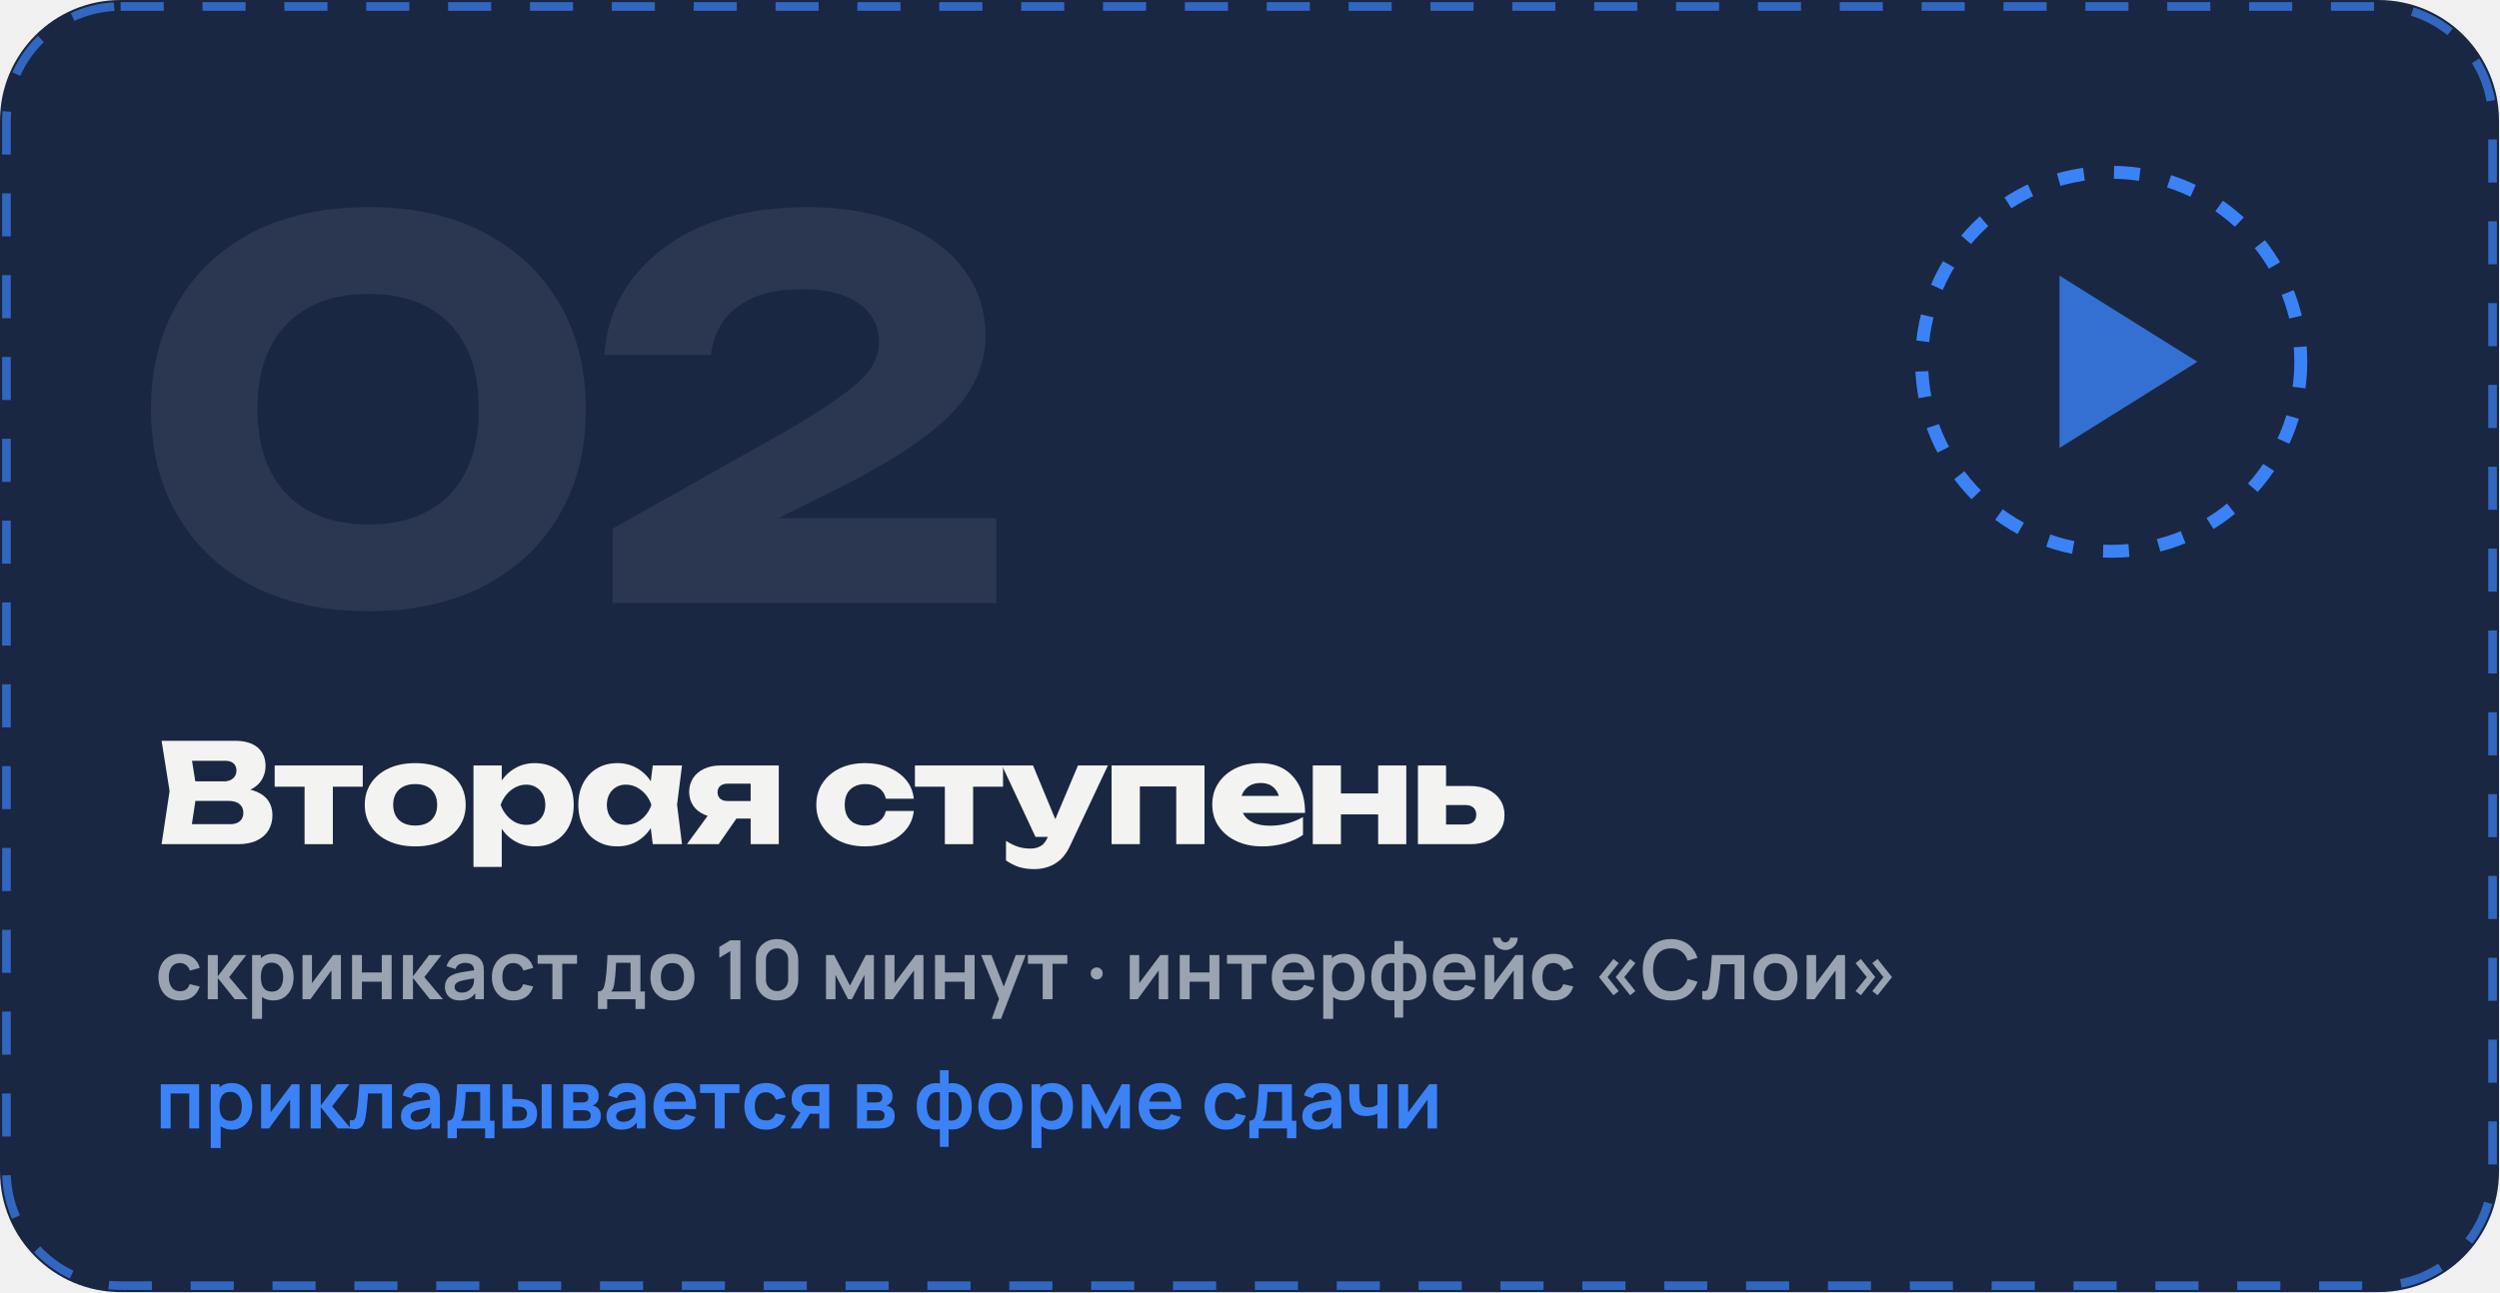
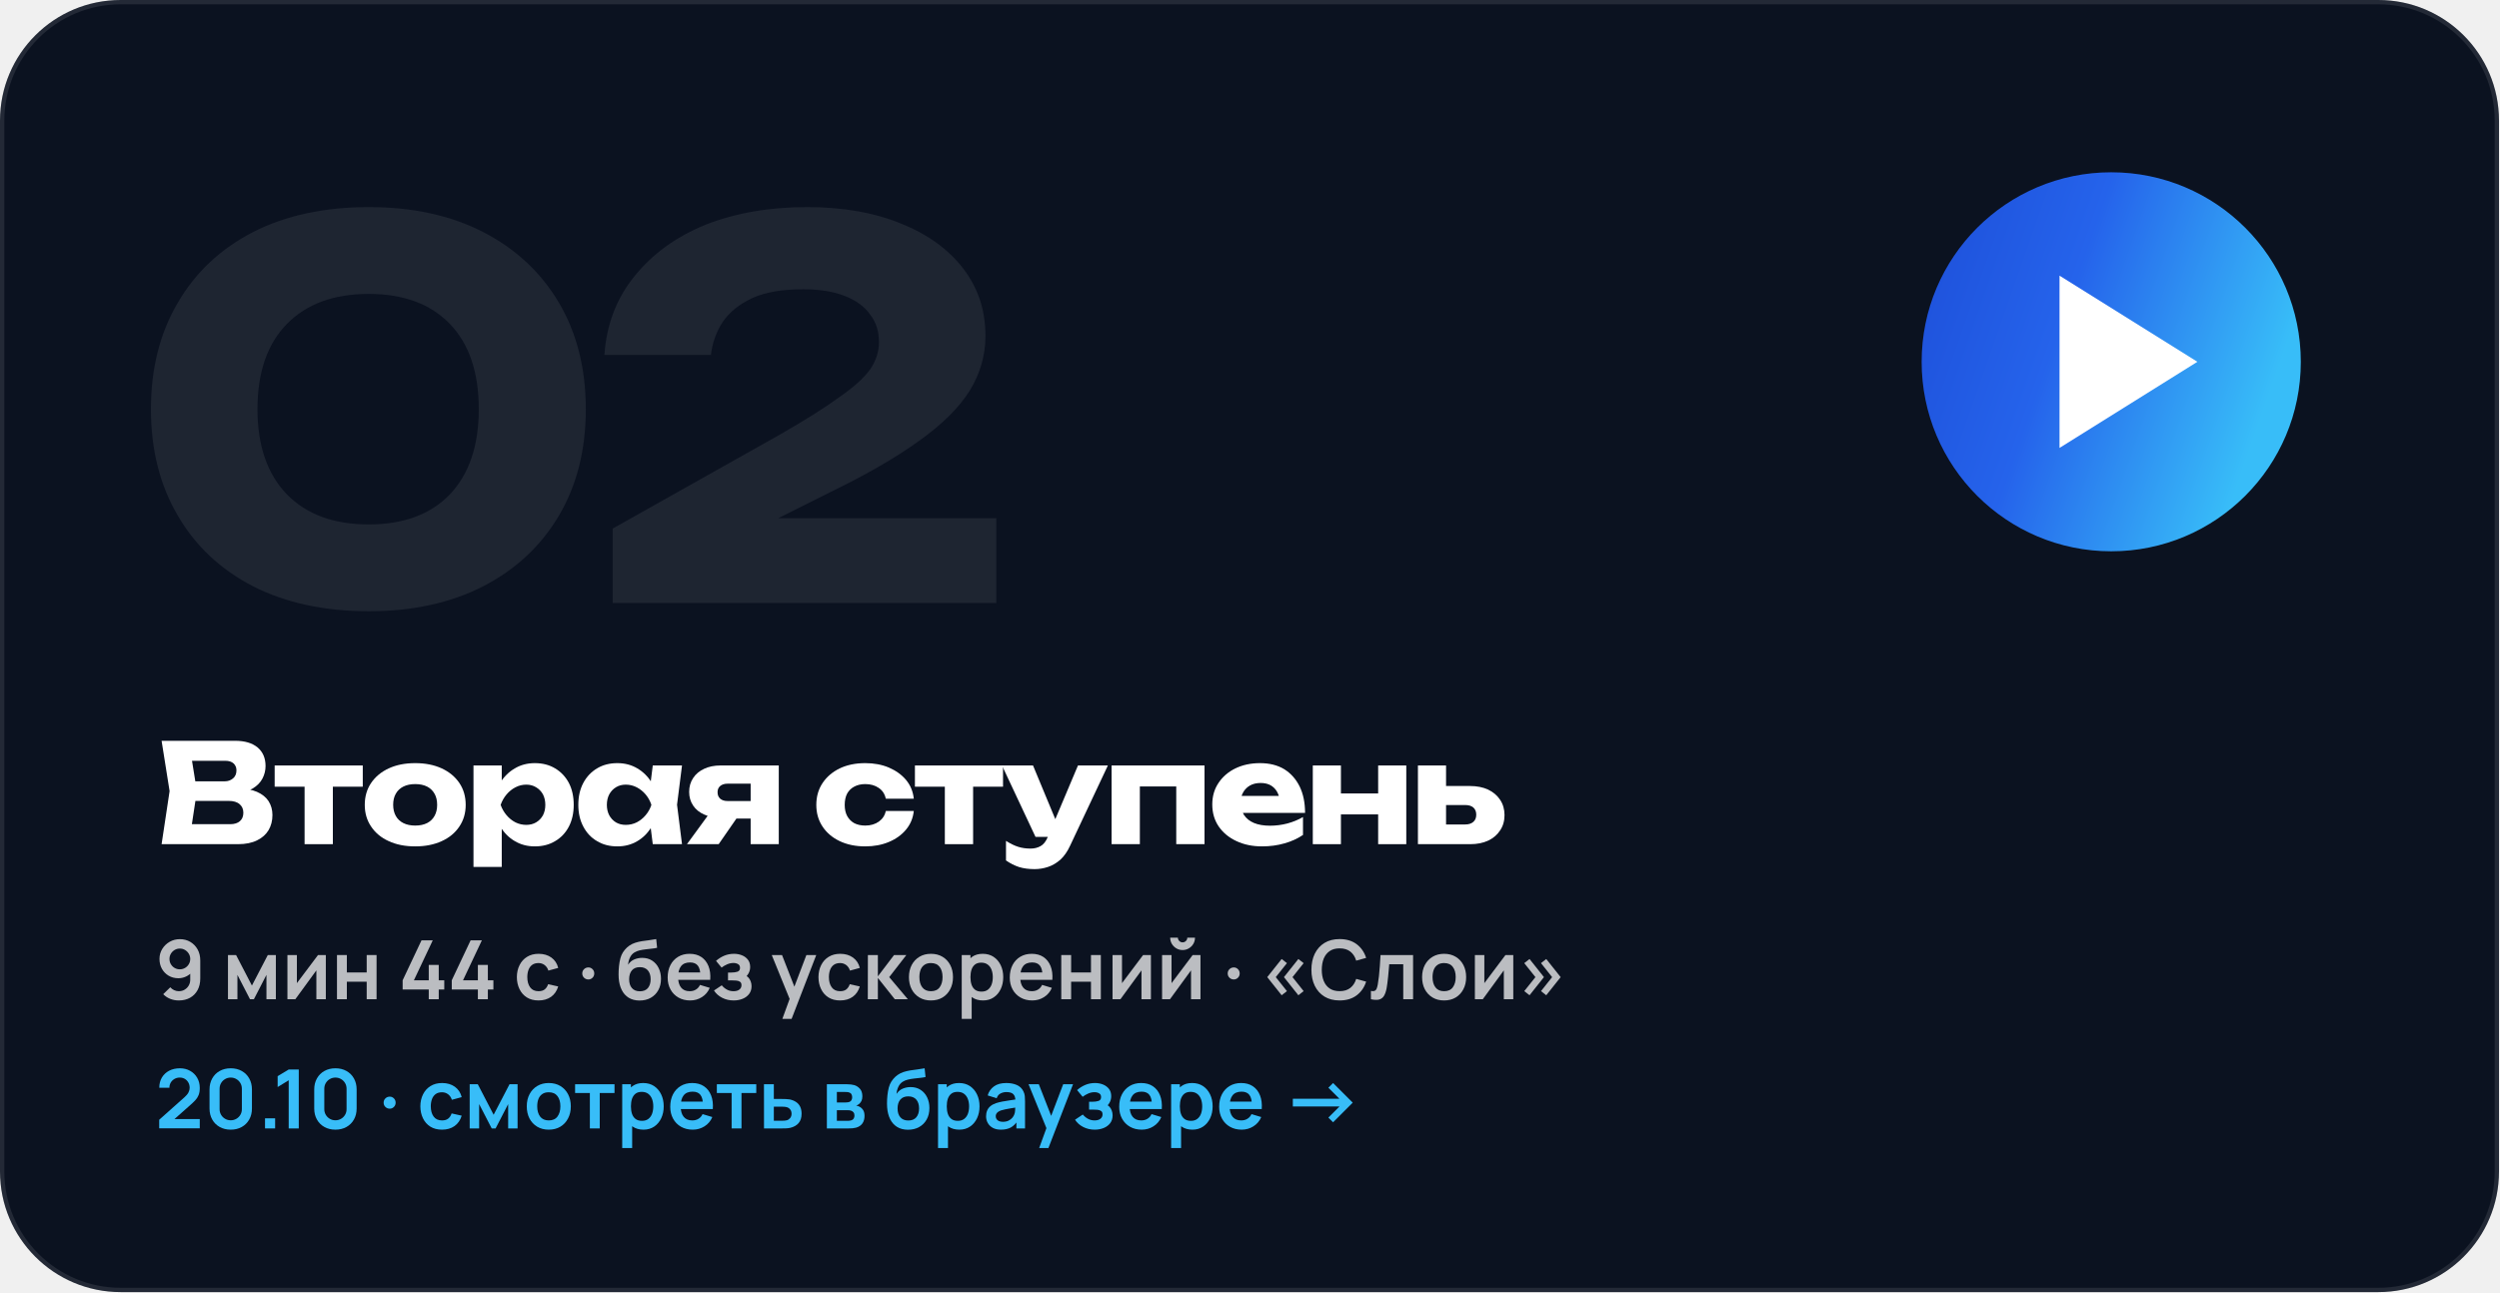
<svg xmlns="http://www.w3.org/2000/svg" width="580" height="300" viewBox="0 0 580 300" role="img" aria-labelledby="t d">
  <defs>
    <linearGradient id="cta" x1="0" y1="0" x2="1" y2="0.35">
      <stop offset="0" stop-color="#1D4ED8" />
      <stop offset=".45" stop-color="#2563EB" />
      <stop offset="1.4" stop-color="#38BDF8" />
    </linearGradient>
    <path id="U-zero" d="M463 -16Q335 -16 240 32Q145 81 94 169Q42 257 42 375Q42 493 94 581Q145 669 240 718Q335 766 463 766Q590 766 684 718Q779 669 831 581Q883 493 883 375Q883 257 831 169Q779 81 684 32Q590 -16 463 -16ZM463 152Q564 152 620 210Q676 269 676 375Q676 482 620 540Q564 598 463 598Q362 598 305 540Q248 482 248 375Q248 269 305 210Q362 152 463 152Z" />
    <path id="U-two" d="M34 480Q40 568 92 632Q144 697 230 732Q317 766 426 766Q530 766 608 734Q685 703 728 647Q771 591 771 517Q771 460 740 410Q709 361 643 314Q577 266 470 214L264 111L256 164H792V0H50V144L372 325Q447 368 488 398Q530 427 548 452Q565 477 565 505Q565 536 548 558Q532 581 499 594Q466 607 418 607Q358 607 320 590Q282 572 263 544Q244 515 240 480Z" />
    <path id="U-uni0412" d="M578 367 595 406Q682 404 738 380Q795 355 823 312Q851 268 851 211Q851 150 823 102Q795 55 740 28Q684 0 601 0H47L105 385L47 750H581Q685 750 743 702Q801 653 801 567Q801 520 779 477Q757 434 708 404Q660 375 578 367ZM252 48 172 145H545Q590 145 615 167Q640 189 640 228Q640 267 613 290Q586 314 533 314H225V456H505Q541 456 566 478Q590 499 590 536Q590 566 569 586Q548 605 509 605H173L252 702L303 385Z" />
    <path id="U-uni0442" d="M231 501H436V0H231ZM14 571H653V417H14Z" />
    <path id="U-uni043E" d="M396 -16Q286 -16 204 22Q122 59 76 128Q30 196 30 285Q30 376 76 444Q122 512 204 550Q286 588 396 588Q505 588 588 550Q670 512 716 444Q762 376 762 285Q762 196 716 128Q670 59 588 22Q505 -16 396 -16ZM396 135Q446 135 482 153Q517 171 536 205Q555 239 555 285Q555 333 536 366Q517 400 482 418Q446 436 396 436Q346 436 310 418Q274 400 255 366Q236 333 236 286Q236 239 255 205Q274 171 310 153Q346 135 396 135Z" />
    <path id="U-uni0440" d="M56 571H261V407L252 383V223L261 176V-165H56ZM196 285Q209 378 250 446Q292 513 356 550Q420 588 501 588Q585 588 648 550Q712 512 748 444Q783 376 783 285Q783 196 748 128Q712 59 648 22Q585 -16 501 -16Q420 -16 356 22Q292 59 251 127Q210 195 196 285ZM577 285Q577 328 560 361Q542 394 510 413Q479 432 439 432Q398 432 361 413Q324 394 296 361Q268 328 253 285Q268 243 296 210Q324 177 361 158Q398 140 439 140Q479 140 510 158Q542 177 560 210Q577 243 577 285Z" />
    <path id="U-uni0430" d="M572 0 546 206 573 285 546 364 572 571H784L748 286L784 0ZM620 285Q606 195 564 127Q523 59 460 22Q396 -16 315 -16Q231 -16 168 22Q104 59 68 128Q32 196 32 285Q32 376 68 444Q104 512 168 550Q231 588 315 588Q396 588 460 550Q523 513 565 446Q607 378 620 285ZM239 285Q239 243 256 210Q274 177 305 158Q336 140 376 140Q418 140 455 158Q492 177 520 210Q548 243 562 285Q548 328 520 361Q492 394 455 413Q418 432 376 432Q336 432 305 413Q274 394 256 361Q239 328 239 285Z" />
    <path id="U-uni044F" d="M541 313V186H268L266 192Q199 192 148 215Q96 238 68 280Q39 323 39 379Q39 437 68 480Q96 523 148 547Q199 571 266 571H689V0H485V521L541 439H318Q284 439 264 422Q245 406 245 377Q245 347 264 330Q284 313 318 313ZM438 267 253 0H23L218 267Z" />
    <path id="U-uni0441" d="M737 241Q729 164 681 106Q633 48 556 16Q480 -16 385 -16Q280 -16 200 22Q120 60 75 128Q30 196 30 285Q30 375 75 443Q120 511 200 550Q280 588 385 588Q480 588 556 556Q633 523 681 466Q729 408 737 330H534Q523 381 483 408Q443 436 385 436Q340 436 306 418Q273 401 254 368Q236 334 236 285Q236 237 254 204Q273 170 306 152Q340 135 385 135Q443 135 484 164Q524 193 534 241Z" />
    <path id="U-uni0443" d="M244 -181Q181 -181 132 -166Q83 -150 37 -118V24Q84 -6 125 -19Q166 -32 215 -32Q256 -32 288 -14Q320 4 340 52L559 571H776L502 -11Q473 -74 432 -112Q390 -149 342 -165Q294 -181 244 -181ZM251 53 8 571H233L448 53Z" />
    <path id="U-uni043F" d="M730 571V0H525V512L619 419H167L261 512V0H56V571Z" />
    <path id="U-uni0435" d="M391 -16Q287 -16 206 22Q124 60 77 128Q30 197 30 288Q30 377 75 444Q120 512 198 550Q277 588 376 588Q479 588 552 544Q624 499 664 418Q703 337 703 227H195V350H588L521 307Q517 351 499 382Q481 412 452 428Q422 444 381 444Q336 444 304 426Q272 408 254 376Q236 345 236 303Q236 249 260 212Q285 174 332 154Q380 134 449 134Q512 134 574 150Q637 167 688 197V67Q629 27 554 6Q478 -16 391 -16Z" />
    <path id="U-uni043D" d="M56 571H260V0H56ZM530 571H734V0H530ZM174 368H607V216H174Z" />
    <path id="U-uni044C" d="M56 0V571H260V50L197 143H399Q437 143 458 162Q479 180 479 214Q479 247 458 266Q437 284 399 284H196V422H433Q509 422 565 396Q621 369 652 322Q684 274 684 211Q684 147 652 100Q621 52 566 26Q510 0 436 0Z" />
-     <path id="M-uni0441" d="M609 -30Q442 -30 324 44Q206 119 144 248Q81 377 80 540Q81 706 146 834Q210 963 329 1036Q448 1110 612 1110Q796 1110 924 1018Q1051 925 1090 765L850 700Q822 787 757 836Q692 884 609 884Q515 884 454 840Q393 795 364 717Q335 639 335 540Q335 386 404 291Q473 196 609 196Q705 196 760 240Q816 284 844 367L1090 312Q1040 147 915 58Q790 -30 609 -30Z" />
-     <path id="M-uni043A" d="M138 0 140 1080H384V560L779 1080H1080L661 540L1116 0H797L384 520V0Z" />
-     <path id="M-uni0440" d="M659 -30Q501 -30 394 45Q287 120 233 250Q179 379 179 540Q179 703 233 832Q287 961 392 1036Q496 1110 650 1110Q803 1110 916 1036Q1028 961 1090 832Q1152 704 1152 540Q1152 378 1091 249Q1030 120 919 45Q808 -30 659 -30ZM138 -480V1080H351V322H381V-480ZM622 186Q716 186 777 233Q838 280 868 360Q897 441 897 540Q897 638 867 718Q837 799 774 846Q711 894 614 894Q522 894 464 850Q406 805 378 726Q351 646 351 540Q351 435 378 355Q406 275 466 230Q525 186 622 186Z" />
+     <path id="M-nine" d="M605 1468Q746 1468 859 1402Q972 1335 1038 1218Q1103 1100 1103 947V508Q1103 345 1038 224Q972 102 854 36Q736 -30 578 -30Q469 -30 372 8Q275 45 198 123L371 292Q410 247 464 222Q519 196 578 196Q662 196 725 236Q788 275 823 338Q858 402 858 475V714L901 666Q840 594 753 554Q666 513 570 513Q435 513 330 575Q226 637 166 744Q107 850 107 985Q107 1120 175 1230Q243 1339 356 1404Q470 1468 605 1468ZM605 1238Q535 1238 477 1204Q419 1170 385 1112Q351 1055 351 985Q351 915 384 857Q418 799 476 765Q533 731 603 731Q673 731 731 765Q789 799 824 857Q858 915 858 985Q858 1053 824 1110Q790 1168 732 1203Q675 1238 605 1238Z" />
+     <path id="M-uni043C" d="M138 0V1080H336L723 334L1111 1080H1308V0H1078V595L771 0H676L369 595V0Z" />
    <path id="M-uni0438" d="M1076 1080V0H845V705L331 0H138V1080H369V393L885 1080Z" />
    <path id="M-uni043D" d="M138 0V1080H379V654H864V1080H1105V0H864V428H379V0Z" />
-     <path id="M-uni0430" d="M442 -30Q325 -30 244 14Q163 59 122 133Q80 207 80 296Q80 374 106 436Q132 499 186 544Q240 590 326 619Q391 640 478 657Q566 674 668 688Q771 703 883 720L797 671Q798 783 747 836Q696 889 575 889Q502 889 434 855Q366 821 339 738L119 807Q159 944 272 1027Q384 1110 575 1110Q719 1110 828 1063Q938 1016 991 909Q1020 852 1026 792Q1032 733 1032 663V0H821V234L856 196Q783 79 686 24Q588 -30 442 -30ZM490 162Q572 162 630 191Q688 220 722 262Q757 304 769 341Q788 387 790 446Q793 506 793 543L867 521Q758 504 680 491Q602 478 546 466Q490 455 447 441Q405 426 376 406Q347 386 332 360Q316 334 316 299Q316 259 336 228Q356 198 394 180Q433 162 490 162Z" />
-     <path id="M-uni0442" d="M411 0V866H50V1080H1013V866H652V0Z" />
-     <path id="M-uni0434" d="M60 -240V189Q148 189 185 249Q222 309 244 457Q258 545 267 643Q276 741 282 850Q289 959 294 1080H1098V189H1207V-240H979V0H287V-240ZM383 189H858V891H505Q502 831 498 768Q494 706 489 644Q484 582 478 526Q473 469 466 421Q455 337 439 283Q423 229 383 189Z" />
+     <path id="M-four" d="M738 0V238H100V463L561 1440H836L375 463H738V838H982V463H1117V238H982V0Z" />
+     <path id="M-uni0441" d="M609 -30Q442 -30 324 44Q206 119 144 248Q81 377 80 540Q81 706 146 834Q210 963 329 1036Q448 1110 612 1110Q796 1110 924 1018Q1051 925 1090 765L850 700Q822 787 757 836Q692 884 609 884Q515 884 454 840Q393 795 364 717Q335 639 335 540Q335 386 404 291Q473 196 609 196Q705 196 760 240Q816 284 844 367L1090 312Q1040 147 915 58Q790 -30 609 -30Z" />
+     <path id="M-periodcentered" d="M270 483Q207 483 164 525Q120 567 120 630Q120 693 164 735Q207 777 270 777Q328 777 370 735Q413 693 413 630Q413 567 370 525Q328 483 270 483Z" />
+     <path id="M-uni0431" d="M589 -32Q435 -30 327 37Q219 104 158 226Q97 348 84 514Q78 599 83 704Q88 809 105 909Q122 1009 152 1079Q183 1149 233 1208Q283 1268 341 1308Q407 1354 484 1379Q562 1404 647 1418Q732 1431 822 1442Q912 1453 1000 1470L1022 1257Q966 1243 892 1236Q819 1228 740 1219Q662 1210 591 1193Q520 1176 468 1143Q396 1099 358 1017Q320 935 313 844Q375 936 468 974Q560 1011 655 1011Q799 1011 902 943Q1006 875 1062 758Q1117 642 1117 499Q1117 339 1050 219Q983 99 864 33Q745 -33 589 -32ZM601 194Q731 194 798 274Q864 355 864 489Q864 626 796 705Q727 784 601 784Q473 784 406 705Q339 626 339 489Q339 349 407 272Q475 194 601 194Z" />
+     <path id="M-uni0435" d="M631 -30Q467 -30 343 41Q219 112 150 238Q80 364 80 528Q80 705 148 836Q216 966 337 1038Q458 1110 617 1110Q785 1110 902 1032Q1020 953 1077 810Q1134 667 1120 473H881V561Q880 737 819 818Q758 899 627 899Q479 899 407 808Q335 716 335 540Q335 376 407 286Q479 196 617 196Q706 196 770 236Q835 275 870 350L1108 278Q1046 132 916 51Q787 -30 631 -30ZM259 473V655H1002V473Z" />
+     <path id="M-uni0437" d="M524 -30Q370 -30 243 35Q116 100 43 213L233 340Q291 271 362 234Q433 196 520 196Q611 196 663 236Q715 276 715 343Q715 402 680 426Q645 451 588 456Q531 461 466 461H386V652H465Q556 652 618 673Q679 694 679 766Q679 831 631 858Q583 886 519 886Q441 886 365 853Q289 820 229 773L93 937Q183 1017 294 1064Q405 1110 531 1110Q635 1110 726 1074Q816 1038 872 966Q927 894 927 788Q927 712 894 645Q862 578 791 518L788 596Q843 573 882 532Q920 491 940 436Q961 381 961 319Q961 206 901 128Q841 50 742 10Q642 -30 524 -30Z" />
+     <path id="M-uni0443" d="M282 -480 490 91 494 -77 23 1080H274L608 224H544L869 1080H1110L508 -480Z" />
+     <path id="M-uni043A" d="M138 0 140 1080H384V560L779 1080H1080L661 540L1116 0H797L384 520V0Z" />
    <path id="M-uni043E" d="M617 -30Q455 -30 334 43Q213 116 146 244Q80 373 80 540Q80 710 148 838Q216 966 337 1038Q458 1110 617 1110Q780 1110 901 1037Q1022 964 1089 836Q1156 707 1156 540Q1156 372 1088 244Q1021 115 900 42Q779 -30 617 -30ZM617 196Q761 196 831 292Q901 388 901 540Q901 697 830 790Q759 884 617 884Q520 884 458 840Q395 797 365 720Q335 642 335 540Q335 383 406 290Q478 196 617 196Z" />
-     <path id="M-one" d="M390 0V1177L120 1012V1278L390 1440H636V0Z" />
-     <path id="M-zero" d="M658 -30Q505 -30 388 36Q271 101 206 218Q140 335 140 488V952Q140 1105 206 1222Q271 1339 388 1404Q505 1470 658 1470Q811 1470 928 1404Q1044 1339 1110 1222Q1176 1105 1176 952V488Q1176 335 1110 218Q1044 101 928 36Q811 -30 658 -30ZM658 199Q734 199 796 236Q858 272 894 334Q930 395 930 471V970Q930 1047 894 1108Q858 1170 796 1206Q734 1243 658 1243Q582 1243 520 1206Q458 1170 422 1108Q386 1047 386 970V471Q386 395 422 334Q458 272 520 236Q582 199 658 199Z" />
-     <path id="M-uni043C" d="M138 0V1080H336L723 334L1111 1080H1308V0H1078V595L771 0H676L369 595V0Z" />
-     <path id="M-uni0443" d="M282 -480 490 91 494 -77 23 1080H274L608 224H544L869 1080H1110L508 -480Z" />
-     <path id="M-periodcentered" d="M270 483Q207 483 164 525Q120 567 120 630Q120 693 164 735Q207 777 270 777Q328 777 370 735Q413 693 413 630Q413 567 370 525Q328 483 270 483Z" />
-     <path id="M-uni0435" d="M631 -30Q467 -30 343 41Q219 112 150 238Q80 364 80 528Q80 705 148 836Q216 966 337 1038Q458 1110 617 1110Q785 1110 902 1032Q1020 953 1077 810Q1134 667 1120 473H881V561Q880 737 819 818Q758 899 627 899Q479 899 407 808Q335 716 335 540Q335 376 407 286Q479 196 617 196Q706 196 770 236Q835 275 870 350L1108 278Q1046 132 916 51Q787 -30 631 -30ZM259 473V655H1002V473Z" />
-     <path id="M-uni0444" d="M646 -450V-19Q488 -44 360 15Q231 74 156 207Q80 340 80 540Q80 739 156 873Q231 1007 360 1066Q488 1124 646 1099V1423H860V1099Q1018 1124 1146 1066Q1275 1007 1350 873Q1426 739 1426 540Q1426 340 1350 207Q1275 74 1146 15Q1018 -44 860 -19V-450ZM646 197V881Q565 895 504 876Q444 858 404 812Q365 767 345 698Q325 628 325 540Q325 451 346 382Q366 313 407 267Q448 221 508 202Q568 184 646 197ZM860 197Q938 184 998 202Q1058 220 1098 265Q1139 310 1160 380Q1181 449 1181 540Q1181 631 1161 700Q1141 769 1102 814Q1062 860 1002 878Q941 895 860 881Z" />
+     <path id="M-uni0440" d="M659 -30Q501 -30 394 45Q287 120 233 250Q179 379 179 540Q179 703 233 832Q287 961 392 1036Q496 1110 650 1110Q803 1110 916 1036Q1028 961 1090 832Q1152 704 1152 540Q1152 378 1091 249Q1030 120 919 45Q808 -30 659 -30ZM138 -480V1080H351V322H381V-480ZM622 186Q716 186 777 233Q838 280 868 360Q897 441 897 540Q897 638 867 718Q837 799 774 846Q711 894 614 894Q522 894 464 850Q406 805 378 726Q351 646 351 540Q351 435 378 355Q406 275 466 230Q525 186 622 186Z" />
    <path id="M-uni0439" d="M639 1202Q556 1202 487 1243Q418 1284 377 1352Q336 1421 336 1505H524Q524 1457 558 1424Q591 1390 639 1390Q687 1390 720 1424Q754 1457 754 1505H942Q942 1421 901 1352Q860 1284 791 1243Q722 1202 639 1202ZM1076 1080V0H845V705L331 0H138V1080H369V393L885 1080Z" />
    <path id="M-guillemotleft" d="M920 97 568 540 920 983 1049 882 777 540 1049 198ZM512 97 160 540 512 983 641 882 368 540 641 198Z" />
    <path id="M-uni0421" d="M749 -30Q533 -30 379 64Q225 159 142 328Q60 497 60 720Q60 943 142 1112Q225 1281 379 1376Q533 1470 749 1470Q998 1470 1164 1346Q1330 1221 1397 1010L1154 943Q1112 1084 1011 1164Q910 1243 749 1243Q604 1243 508 1178Q411 1113 362 996Q314 878 313 720Q313 562 362 444Q410 327 507 262Q604 197 749 197Q910 197 1011 277Q1112 357 1154 497L1397 430Q1330 219 1164 94Q998 -30 749 -30Z" />
    <path id="M-uni043B" d="M40 0V202Q99 191 131 204Q163 218 179 256Q195 294 207 357Q223 446 236 562Q248 678 258 810Q267 942 275 1080H1070V0H830V854H487Q482 789 475 708Q468 628 460 546Q452 464 442 390Q433 317 423 265Q400 148 358 80Q315 12 239 -8Q163 -27 40 0Z" />
    <path id="M-guillemotright" d="M252 97 123 198 396 540 123 882 252 983 604 540ZM660 97 532 198 804 540 532 882 660 983 1012 540Z" />
-     <path id="M-uni043F" d="M138 0V1080H1076V0H835V854H379V0Z" />
-     <path id="M-uni044B" d="M139 0 138 1080H379V720H500Q545 720 602 718Q658 716 696 709Q787 689 852 645Q916 601 950 530Q984 459 984 359Q984 216 910 130Q836 45 703 14Q664 5 606 2Q548 0 503 0ZM379 189H524Q546 189 573 191Q600 193 624 200Q669 212 704 254Q739 297 739 359Q739 424 704 466Q669 508 618 521Q594 527 570 529Q545 531 524 531H379ZM1097 0V1080H1338V0Z" />
+     <path id="M-two" d="M100 2V212L716 761Q788 825 816 882Q844 939 844 992Q844 1064 813 1120Q782 1177 728 1210Q673 1243 602 1243Q527 1243 470 1208Q412 1174 380 1117Q348 1060 350 994H102Q102 1138 166 1245Q231 1352 344 1411Q458 1470 607 1470Q745 1470 855 1408Q965 1347 1028 1238Q1091 1130 1091 989Q1091 886 1063 816Q1035 746 980 687Q924 628 842 556L405 169L383 229H1091V2Z" />
+     <path id="M-zero" d="M658 -30Q505 -30 388 36Q271 101 206 218Q140 335 140 488V952Q140 1105 206 1222Q271 1339 388 1404Q505 1470 658 1470Q811 1470 928 1404Q1044 1339 1110 1222Q1176 1105 1176 952V488Q1176 335 1110 218Q1044 101 928 36Q811 -30 658 -30ZM658 199Q734 199 796 236Q858 272 894 334Q930 395 930 471V970Q930 1047 894 1108Q858 1170 796 1206Q734 1243 658 1243Q582 1243 520 1206Q458 1170 422 1108Q386 1047 386 970V471Q386 395 422 334Q458 272 520 236Q582 199 658 199Z" />
+     <path id="M-period" d="M180 0V247H427V0Z" />
+     <path id="M-one" d="M390 0V1177L120 1012V1278L390 1440H636V0Z" />
+     <path id="M-uni0442" d="M411 0V866H50V1080H1013V866H652V0Z" />
+     <path id="M-uni044C" d="M139 0 138 1080H379V720H573Q618 720 674 718Q731 716 769 709Q860 689 924 645Q989 601 1023 530Q1057 459 1057 359Q1057 216 984 130Q910 45 777 14Q737 5 680 2Q622 0 576 0ZM379 189H597Q619 189 646 191Q673 193 698 200Q743 212 778 254Q812 297 812 359Q812 424 777 466Q742 508 691 521Q668 527 643 529Q618 531 597 531H379Z" />
    <path id="M-uni0432" d="M138 0V1080H629Q682 1080 728 1074Q774 1068 807 1059Q885 1036 945 970Q1005 903 1005 786Q1005 717 983 672Q961 628 925 598Q908 584 890 574Q872 564 854 558Q893 552 928 535Q983 508 1020 455Q1058 402 1058 306Q1058 197 1006 122Q953 48 852 19Q815 9 767 4Q719 0 669 0ZM382 186H652Q673 186 698 190Q723 194 743 201Q779 214 796 247Q812 280 812 316Q812 365 788 394Q763 424 729 434Q709 442 686 444Q662 445 647 445H382ZM382 634H582Q613 634 642 638Q672 641 692 650Q725 663 740 694Q756 725 756 763Q756 803 738 836Q721 868 683 879Q658 889 622 890Q587 891 577 891H382Z" />
-     <path id="M-uni044F" d="M786 0V360H593Q556 360 500 362Q445 364 397 372Q272 395 190 482Q108 568 108 717Q108 863 186 952Q264 1041 389 1066Q441 1077 496 1078Q552 1080 589 1080H1027V0ZM80 0 338 413H589L333 0ZM568 549H786V891H568Q549 891 522 889Q495 887 468 880Q439 871 413 849Q387 827 370 794Q353 761 353 719Q353 656 390 614Q426 573 475 559Q499 553 524 551Q550 549 568 549Z" />
-     <path id="M-uni0447" d="M769 0V363Q713 335 642 319Q570 303 492 303Q325 303 226 378Q126 453 97 596Q88 637 84 682Q81 726 80 762Q80 799 80 818V1080H324V818Q324 796 326 754Q328 711 337 669Q356 589 406 552Q456 515 549 515Q621 515 676 534Q731 553 769 582V1080H1011V0Z" />
+     <path id="M-uni0430" d="M442 -30Q325 -30 244 14Q163 59 122 133Q80 207 80 296Q80 374 106 436Q132 499 186 544Q240 590 326 619Q391 640 478 657Q566 674 668 688Q771 703 883 720L797 671Q798 783 747 836Q696 889 575 889Q502 889 434 855Q366 821 339 738L119 807Q159 944 272 1027Q384 1110 575 1110Q719 1110 828 1063Q938 1016 991 909Q1020 852 1026 792Q1032 733 1032 663V0H821V234L856 196Q783 79 686 24Q588 -30 442 -30ZM490 162Q572 162 630 191Q688 220 722 262Q757 304 769 341Q788 387 790 446Q793 506 793 543L867 521Q758 504 680 491Q602 478 546 466Q490 455 447 441Q405 426 376 406Q347 386 332 360Q316 334 316 299Q316 259 336 228Q356 198 394 180Q433 162 490 162Z" />
+     <path id="M-arrowright" d="M280 536V725H1418L1148 995L1263 1110L1743 630L1263 150L1148 265L1419 536Z" />
  </defs>
-   <rect width="580" height="300" rx="28" fill="#1A2742" />
-   <rect x="1.5" y="1.5" width="577" height="297" rx="26.5" fill="none" stroke="#3B82F6" stroke-width="2" stroke-dasharray="10 9" stroke-opacity=".7" />
-   <g fill="#F3F4F1" fill-opacity="0.08">
+   <rect width="580" height="300" rx="28" fill="#0B1220" />
+   <rect x=".5" y=".5" width="579" height="299" rx="27.5" fill="none" stroke="#FFFFFF" stroke-opacity=".1" />
+   <g fill="#FFFFFF" fill-opacity="0.08">
    <use href="#U-zero" transform="matrix(0.12 0 0 -0.12 30.0 140.0)" />
    <use href="#U-two" transform="matrix(0.12 0 0 -0.12 136.2 140.0)" />
  </g>
-   <circle cx="490" cy="84" r="44" fill="none" stroke="#3B82F6" stroke-width="3" stroke-dasharray="6 7" />
-   <path d="M478 64 L510 84 L478 104 Z" fill="#3B82F6" fill-opacity=".8" />
-   <g fill="#F3F4F1">
+   <circle cx="490" cy="84" r="44" fill="url(#cta)" />
+   <path d="M478 64 L510 84 L478 104 Z" fill="#FFFFFF" />
+   <g fill="#FFFFFF">
    <use href="#U-uni0412" transform="matrix(0.032 0 0 -0.032 36.0 196.0)" />
    <use href="#U-uni0442" transform="matrix(0.032 0 0 -0.032 63.3 196.0)" />
    <use href="#U-uni043E" transform="matrix(0.032 0 0 -0.032 83.7 196.0)" />
    <use href="#U-uni0440" transform="matrix(0.032 0 0 -0.032 108.1 196.0)" />
    <use href="#U-uni0430" transform="matrix(0.032 0 0 -0.032 133.2 196.0)" />
    <use href="#U-uni044F" transform="matrix(0.032 0 0 -0.032 158.7 196.0)" />
    <use href="#U-uni0441" transform="matrix(0.032 0 0 -0.032 188.5 196.0)" />
    <use href="#U-uni0442" transform="matrix(0.032 0 0 -0.032 211.9 196.0)" />
    <use href="#U-uni0443" transform="matrix(0.032 0 0 -0.032 232.3 196.0)" />
    <use href="#U-uni043F" transform="matrix(0.032 0 0 -0.032 256.2 196.0)" />
    <use href="#U-uni0435" transform="matrix(0.032 0 0 -0.032 280.4 196.0)" />
    <use href="#U-uni043D" transform="matrix(0.032 0 0 -0.032 302.9 196.0)" />
    <use href="#U-uni044C" transform="matrix(0.032 0 0 -0.032 327.3 196.0)" />
  </g>
-   <g fill="#9AA3B2">
-     <use href="#M-uni0441" transform="matrix(0.0095 0 0 -0.0095 36.0 232.0)" />
-     <use href="#M-uni043A" transform="matrix(0.0095 0 0 -0.0095 46.9 232.0)" />
-     <use href="#M-uni0440" transform="matrix(0.0095 0 0 -0.0095 57.2 232.0)" />
-     <use href="#M-uni0438" transform="matrix(0.0095 0 0 -0.0095 68.9 232.0)" />
-     <use href="#M-uni043D" transform="matrix(0.0095 0 0 -0.0095 80.4 232.0)" />
-     <use href="#M-uni043A" transform="matrix(0.0095 0 0 -0.0095 92.2 232.0)" />
-     <use href="#M-uni0430" transform="matrix(0.0095 0 0 -0.0095 102.5 232.0)" />
-     <use href="#M-uni0441" transform="matrix(0.0095 0 0 -0.0095 113.4 232.0)" />
-     <use href="#M-uni0442" transform="matrix(0.0095 0 0 -0.0095 124.3 232.0)" />
-     <use href="#M-uni0434" transform="matrix(0.0095 0 0 -0.0095 138.2 232.0)" />
-     <use href="#M-uni043E" transform="matrix(0.0095 0 0 -0.0095 150.2 232.0)" />
-     <use href="#M-one" transform="matrix(0.0095 0 0 -0.0095 165.8 232.0)" />
-     <use href="#M-zero" transform="matrix(0.0095 0 0 -0.0095 174.1 232.0)" />
-     <use href="#M-uni043C" transform="matrix(0.0095 0 0 -0.0095 190.4 232.0)" />
-     <use href="#M-uni0438" transform="matrix(0.0095 0 0 -0.0095 204.1 232.0)" />
-     <use href="#M-uni043D" transform="matrix(0.0095 0 0 -0.0095 215.7 232.0)" />
-     <use href="#M-uni0443" transform="matrix(0.0095 0 0 -0.0095 227.5 232.0)" />
-     <use href="#M-uni0442" transform="matrix(0.0095 0 0 -0.0095 238.1 232.0)" />
-     <use href="#M-periodcentered" transform="matrix(0.0095 0 0 -0.0095 252.0 232.0)" />
-     <use href="#M-uni0438" transform="matrix(0.0095 0 0 -0.0095 260.9 232.0)" />
-     <use href="#M-uni043D" transform="matrix(0.0095 0 0 -0.0095 272.5 232.0)" />
-     <use href="#M-uni0442" transform="matrix(0.0095 0 0 -0.0095 284.3 232.0)" />
-     <use href="#M-uni0435" transform="matrix(0.0095 0 0 -0.0095 294.4 232.0)" />
-     <use href="#M-uni0440" transform="matrix(0.0095 0 0 -0.0095 305.8 232.0)" />
-     <use href="#M-uni0444" transform="matrix(0.0095 0 0 -0.0095 317.5 232.0)" />
-     <use href="#M-uni0435" transform="matrix(0.0095 0 0 -0.0095 331.8 232.0)" />
-     <use href="#M-uni0439" transform="matrix(0.0095 0 0 -0.0095 343.3 232.0)" />
-     <use href="#M-uni0441" transform="matrix(0.0095 0 0 -0.0095 354.8 232.0)" />
-     <use href="#M-guillemotleft" transform="matrix(0.0095 0 0 -0.0095 369.6 232.0)" />
-     <use href="#M-uni0421" transform="matrix(0.0095 0 0 -0.0095 380.7 232.0)" />
-     <use href="#M-uni043B" transform="matrix(0.0095 0 0 -0.0095 394.7 232.0)" />
-     <use href="#M-uni043E" transform="matrix(0.0095 0 0 -0.0095 406.2 232.0)" />
-     <use href="#M-uni0438" transform="matrix(0.0095 0 0 -0.0095 418.0 232.0)" />
-     <use href="#M-guillemotright" transform="matrix(0.0095 0 0 -0.0095 429.5 232.0)" />
+   <g fill="#FFFFFF" fill-opacity="0.72">
+     <use href="#M-nine" transform="matrix(0.0095 0 0 -0.0095 36.0 232.0)" />
+     <use href="#M-uni043C" transform="matrix(0.0095 0 0 -0.0095 51.6 232.0)" />
+     <use href="#M-uni0438" transform="matrix(0.0095 0 0 -0.0095 65.4 232.0)" />
+     <use href="#M-uni043D" transform="matrix(0.0095 0 0 -0.0095 76.9 232.0)" />
+     <use href="#M-four" transform="matrix(0.0095 0 0 -0.0095 92.5 232.0)" />
+     <use href="#M-four" transform="matrix(0.0095 0 0 -0.0095 103.9 232.0)" />
+     <use href="#M-uni0441" transform="matrix(0.0095 0 0 -0.0095 119.2 232.0)" />
+     <use href="#M-periodcentered" transform="matrix(0.0095 0 0 -0.0095 134.0 232.0)" />
+     <use href="#M-uni0431" transform="matrix(0.0095 0 0 -0.0095 142.8 232.0)" />
+     <use href="#M-uni0435" transform="matrix(0.0095 0 0 -0.0095 154.2 232.0)" />
+     <use href="#M-uni0437" transform="matrix(0.0095 0 0 -0.0095 165.3 232.0)" />
+     <use href="#M-uni0443" transform="matrix(0.0095 0 0 -0.0095 178.9 232.0)" />
+     <use href="#M-uni0441" transform="matrix(0.0095 0 0 -0.0095 189.2 232.0)" />
+     <use href="#M-uni043A" transform="matrix(0.0095 0 0 -0.0095 200.1 232.0)" />
+     <use href="#M-uni043E" transform="matrix(0.0095 0 0 -0.0095 210.2 232.0)" />
+     <use href="#M-uni0440" transform="matrix(0.0095 0 0 -0.0095 221.9 232.0)" />
+     <use href="#M-uni0435" transform="matrix(0.0095 0 0 -0.0095 233.6 232.0)" />
+     <use href="#M-uni043D" transform="matrix(0.0095 0 0 -0.0095 245.0 232.0)" />
+     <use href="#M-uni0438" transform="matrix(0.0095 0 0 -0.0095 256.9 232.0)" />
+     <use href="#M-uni0439" transform="matrix(0.0095 0 0 -0.0095 268.4 232.0)" />
+     <use href="#M-periodcentered" transform="matrix(0.0095 0 0 -0.0095 283.8 232.0)" />
+     <use href="#M-guillemotleft" transform="matrix(0.0095 0 0 -0.0095 292.6 232.0)" />
+     <use href="#M-uni0421" transform="matrix(0.0095 0 0 -0.0095 303.8 232.0)" />
+     <use href="#M-uni043B" transform="matrix(0.0095 0 0 -0.0095 317.8 232.0)" />
+     <use href="#M-uni043E" transform="matrix(0.0095 0 0 -0.0095 329.3 232.0)" />
+     <use href="#M-uni0438" transform="matrix(0.0095 0 0 -0.0095 341.0 232.0)" />
+     <use href="#M-guillemotright" transform="matrix(0.0095 0 0 -0.0095 352.6 232.0)" />
  </g>
-   <g fill="#3B82F6">
-     <use href="#M-uni043F" transform="matrix(0.0095 0 0 -0.0095 36.0 262.0)" />
-     <use href="#M-uni0440" transform="matrix(0.0095 0 0 -0.0095 47.6 262.0)" />
-     <use href="#M-uni0438" transform="matrix(0.0095 0 0 -0.0095 59.3 262.0)" />
-     <use href="#M-uni043A" transform="matrix(0.0095 0 0 -0.0095 70.8 262.0)" />
-     <use href="#M-uni043B" transform="matrix(0.0095 0 0 -0.0095 80.8 262.0)" />
-     <use href="#M-uni0430" transform="matrix(0.0095 0 0 -0.0095 92.3 262.0)" />
-     <use href="#M-uni0434" transform="matrix(0.0095 0 0 -0.0095 103.3 262.0)" />
-     <use href="#M-uni044B" transform="matrix(0.0095 0 0 -0.0095 115.3 262.0)" />
-     <use href="#M-uni0432" transform="matrix(0.0095 0 0 -0.0095 129.4 262.0)" />
-     <use href="#M-uni0430" transform="matrix(0.0095 0 0 -0.0095 140.0 262.0)" />
-     <use href="#M-uni0435" transform="matrix(0.0095 0 0 -0.0095 150.9 262.0)" />
-     <use href="#M-uni0442" transform="matrix(0.0095 0 0 -0.0095 162.0 262.0)" />
-     <use href="#M-uni0441" transform="matrix(0.0095 0 0 -0.0095 172.0 262.0)" />
-     <use href="#M-uni044F" transform="matrix(0.0095 0 0 -0.0095 182.7 262.0)" />
-     <use href="#M-uni0432" transform="matrix(0.0095 0 0 -0.0095 197.6 262.0)" />
-     <use href="#M-uni0444" transform="matrix(0.0095 0 0 -0.0095 212.0 262.0)" />
-     <use href="#M-uni043E" transform="matrix(0.0095 0 0 -0.0095 226.3 262.0)" />
-     <use href="#M-uni0440" transform="matrix(0.0095 0 0 -0.0095 238.1 262.0)" />
-     <use href="#M-uni043C" transform="matrix(0.0095 0 0 -0.0095 249.8 262.0)" />
-     <use href="#M-uni0435" transform="matrix(0.0095 0 0 -0.0095 263.5 262.0)" />
-     <use href="#M-uni0441" transform="matrix(0.0095 0 0 -0.0095 278.8 262.0)" />
-     <use href="#M-uni0434" transform="matrix(0.0095 0 0 -0.0095 289.4 262.0)" />
-     <use href="#M-uni0430" transform="matrix(0.0095 0 0 -0.0095 301.5 262.0)" />
-     <use href="#M-uni0447" transform="matrix(0.0095 0 0 -0.0095 312.4 262.0)" />
-     <use href="#M-uni0438" transform="matrix(0.0095 0 0 -0.0095 323.3 262.0)" />
+   <g fill="#38BDF8">
+     <use href="#M-two" transform="matrix(0.0095 0 0 -0.0095 36.0 262.0)" />
+     <use href="#M-zero" transform="matrix(0.0095 0 0 -0.0095 47.3 262.0)" />
+     <use href="#M-period" transform="matrix(0.0095 0 0 -0.0095 59.8 262.0)" />
+     <use href="#M-one" transform="matrix(0.0095 0 0 -0.0095 63.3 262.0)" />
+     <use href="#M-zero" transform="matrix(0.0095 0 0 -0.0095 71.6 262.0)" />
+     <use href="#M-periodcentered" transform="matrix(0.0095 0 0 -0.0095 87.9 262.0)" />
+     <use href="#M-uni0441" transform="matrix(0.0095 0 0 -0.0095 96.8 262.0)" />
+     <use href="#M-uni043C" transform="matrix(0.0095 0 0 -0.0095 107.7 262.0)" />
+     <use href="#M-uni043E" transform="matrix(0.0095 0 0 -0.0095 121.5 262.0)" />
+     <use href="#M-uni0442" transform="matrix(0.0095 0 0 -0.0095 133.0 262.0)" />
+     <use href="#M-uni0440" transform="matrix(0.0095 0 0 -0.0095 143.1 262.0)" />
+     <use href="#M-uni0435" transform="matrix(0.0095 0 0 -0.0095 154.8 262.0)" />
+     <use href="#M-uni0442" transform="matrix(0.0095 0 0 -0.0095 165.9 262.0)" />
+     <use href="#M-uni044C" transform="matrix(0.0095 0 0 -0.0095 176.0 262.0)" />
+     <use href="#M-uni0432" transform="matrix(0.0095 0 0 -0.0095 190.6 262.0)" />
+     <use href="#M-uni0431" transform="matrix(0.0095 0 0 -0.0095 205.1 262.0)" />
+     <use href="#M-uni0440" transform="matrix(0.0095 0 0 -0.0095 216.4 262.0)" />
+     <use href="#M-uni0430" transform="matrix(0.0095 0 0 -0.0095 228.1 262.0)" />
+     <use href="#M-uni0443" transform="matrix(0.0095 0 0 -0.0095 238.5 262.0)" />
+     <use href="#M-uni0437" transform="matrix(0.0095 0 0 -0.0095 249.1 262.0)" />
+     <use href="#M-uni0435" transform="matrix(0.0095 0 0 -0.0095 259.0 262.0)" />
+     <use href="#M-uni0440" transform="matrix(0.0095 0 0 -0.0095 270.5 262.0)" />
+     <use href="#M-uni0435" transform="matrix(0.0095 0 0 -0.0095 282.2 262.0)" />
+     <use href="#M-arrowright" transform="matrix(0.0095 0 0 -0.0095 297.4 262.0)" />
  </g>
</svg>
